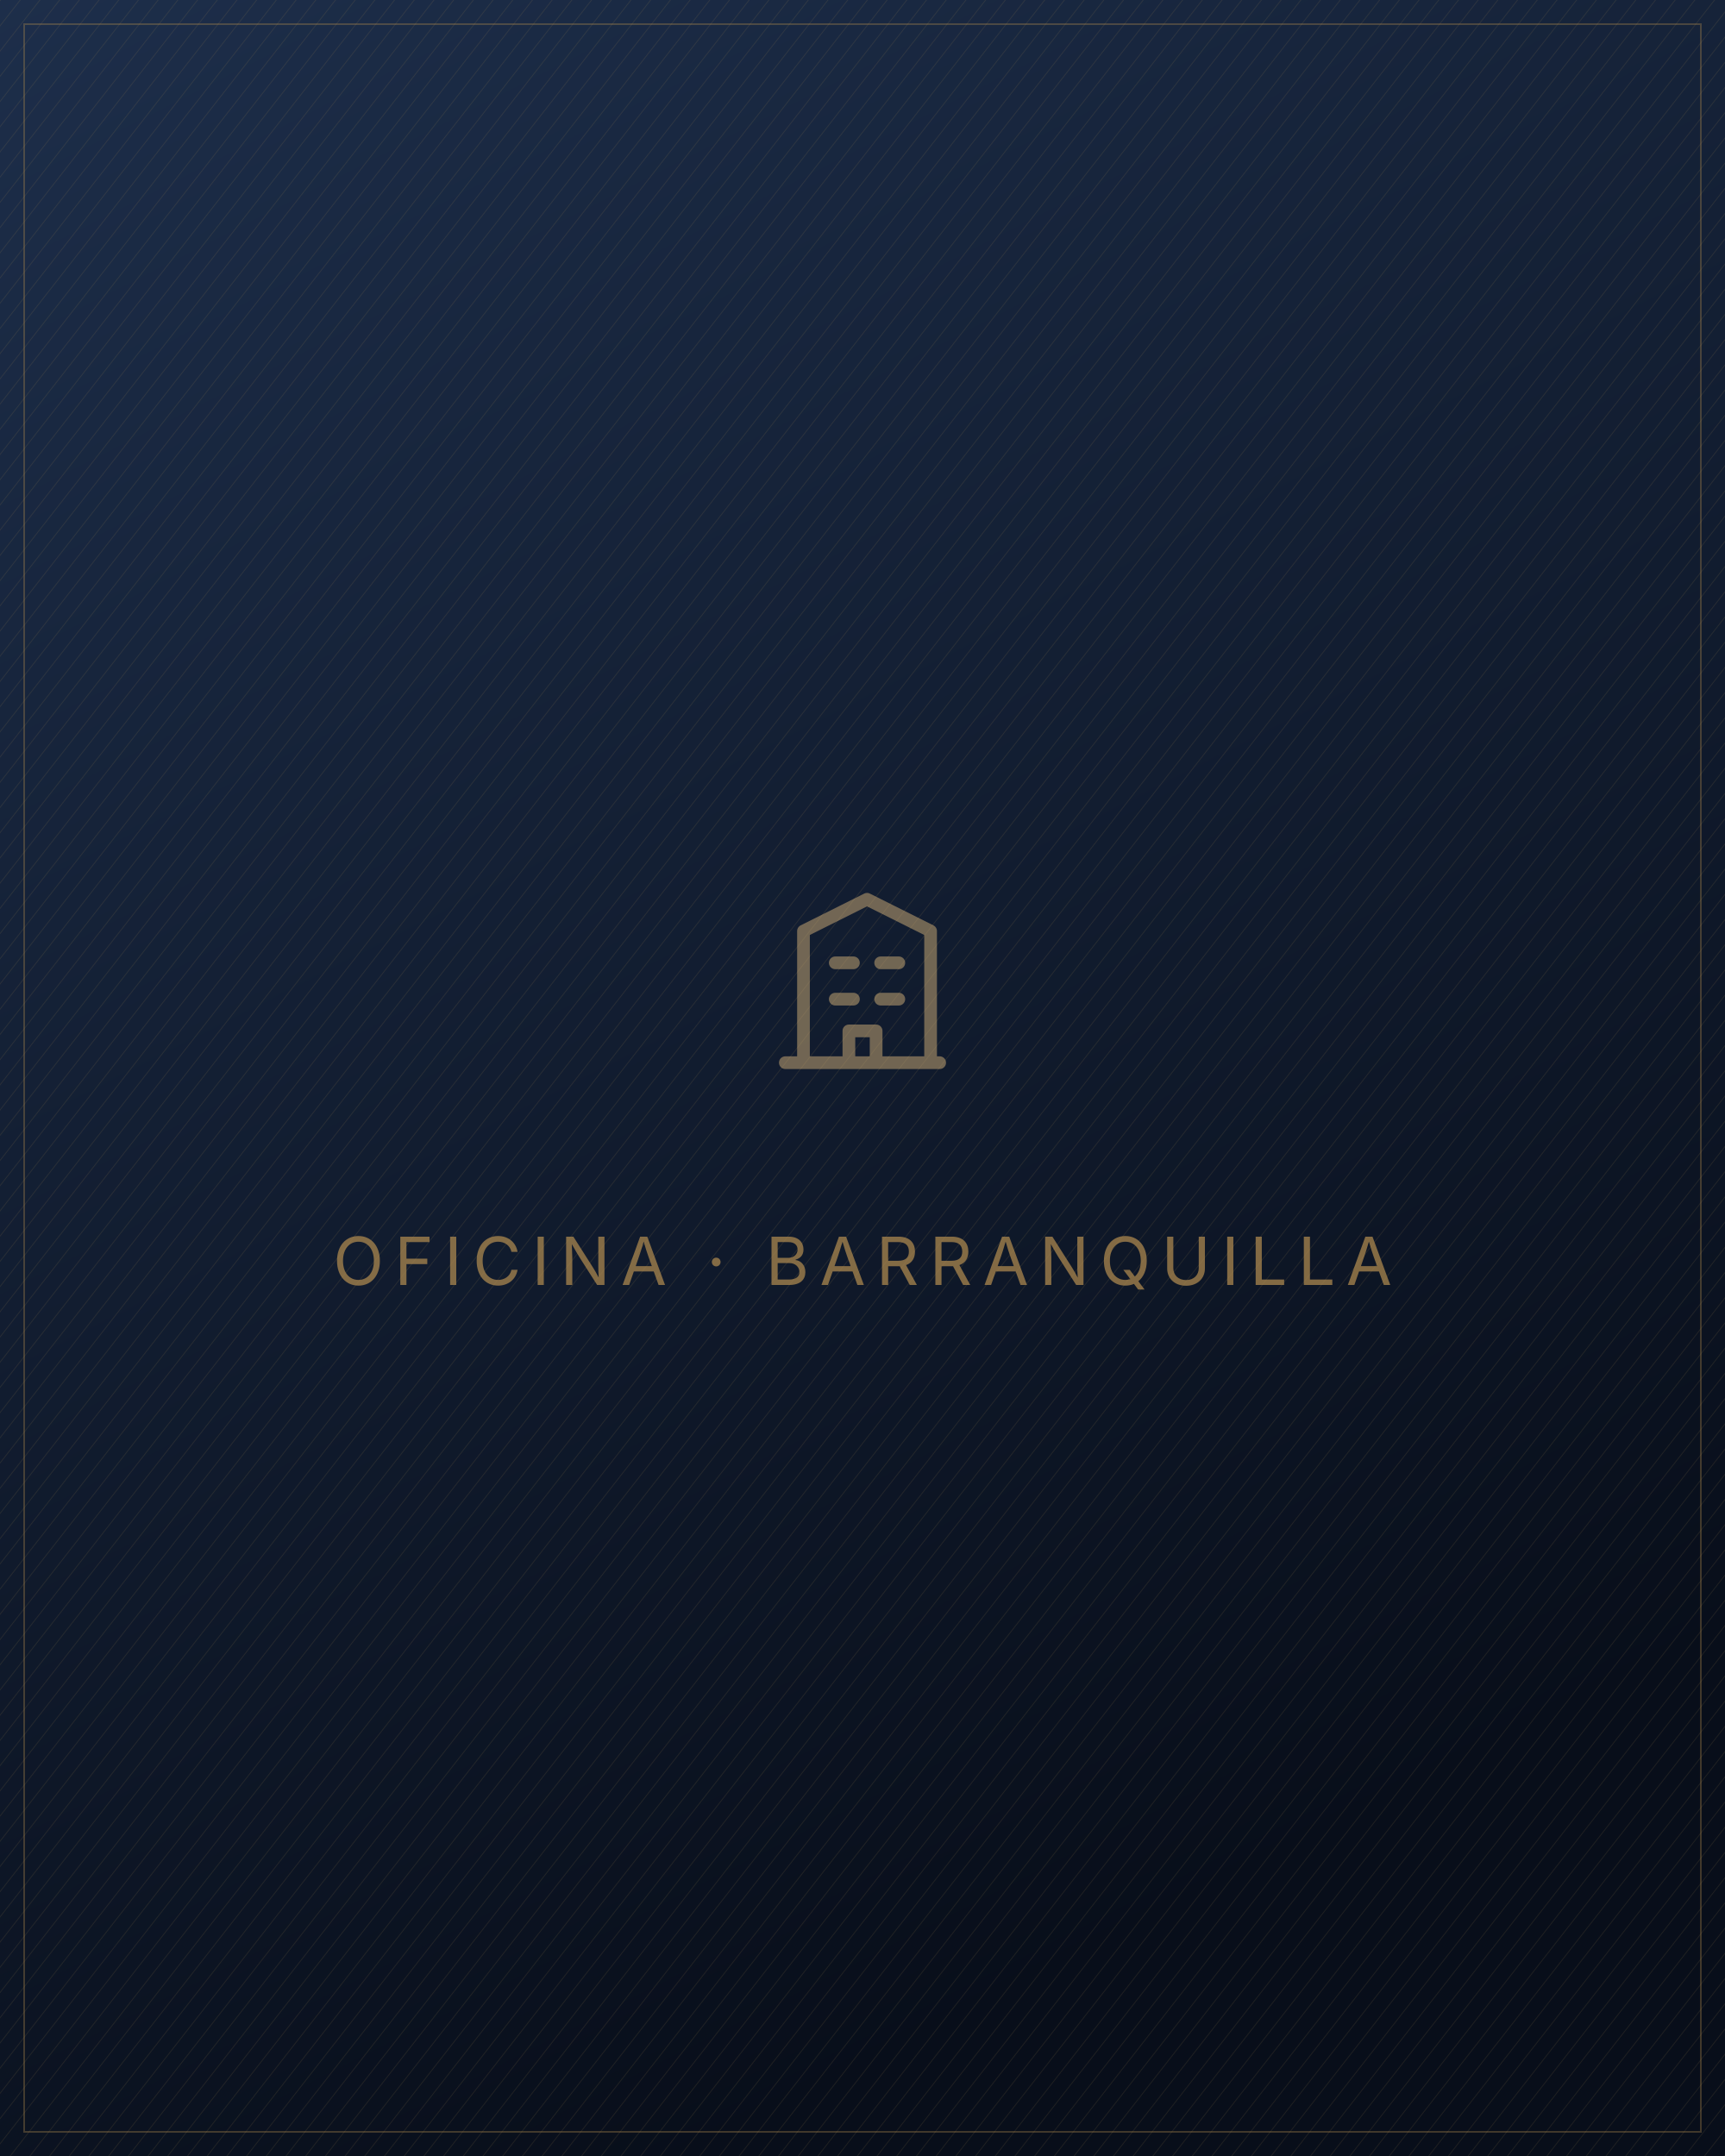
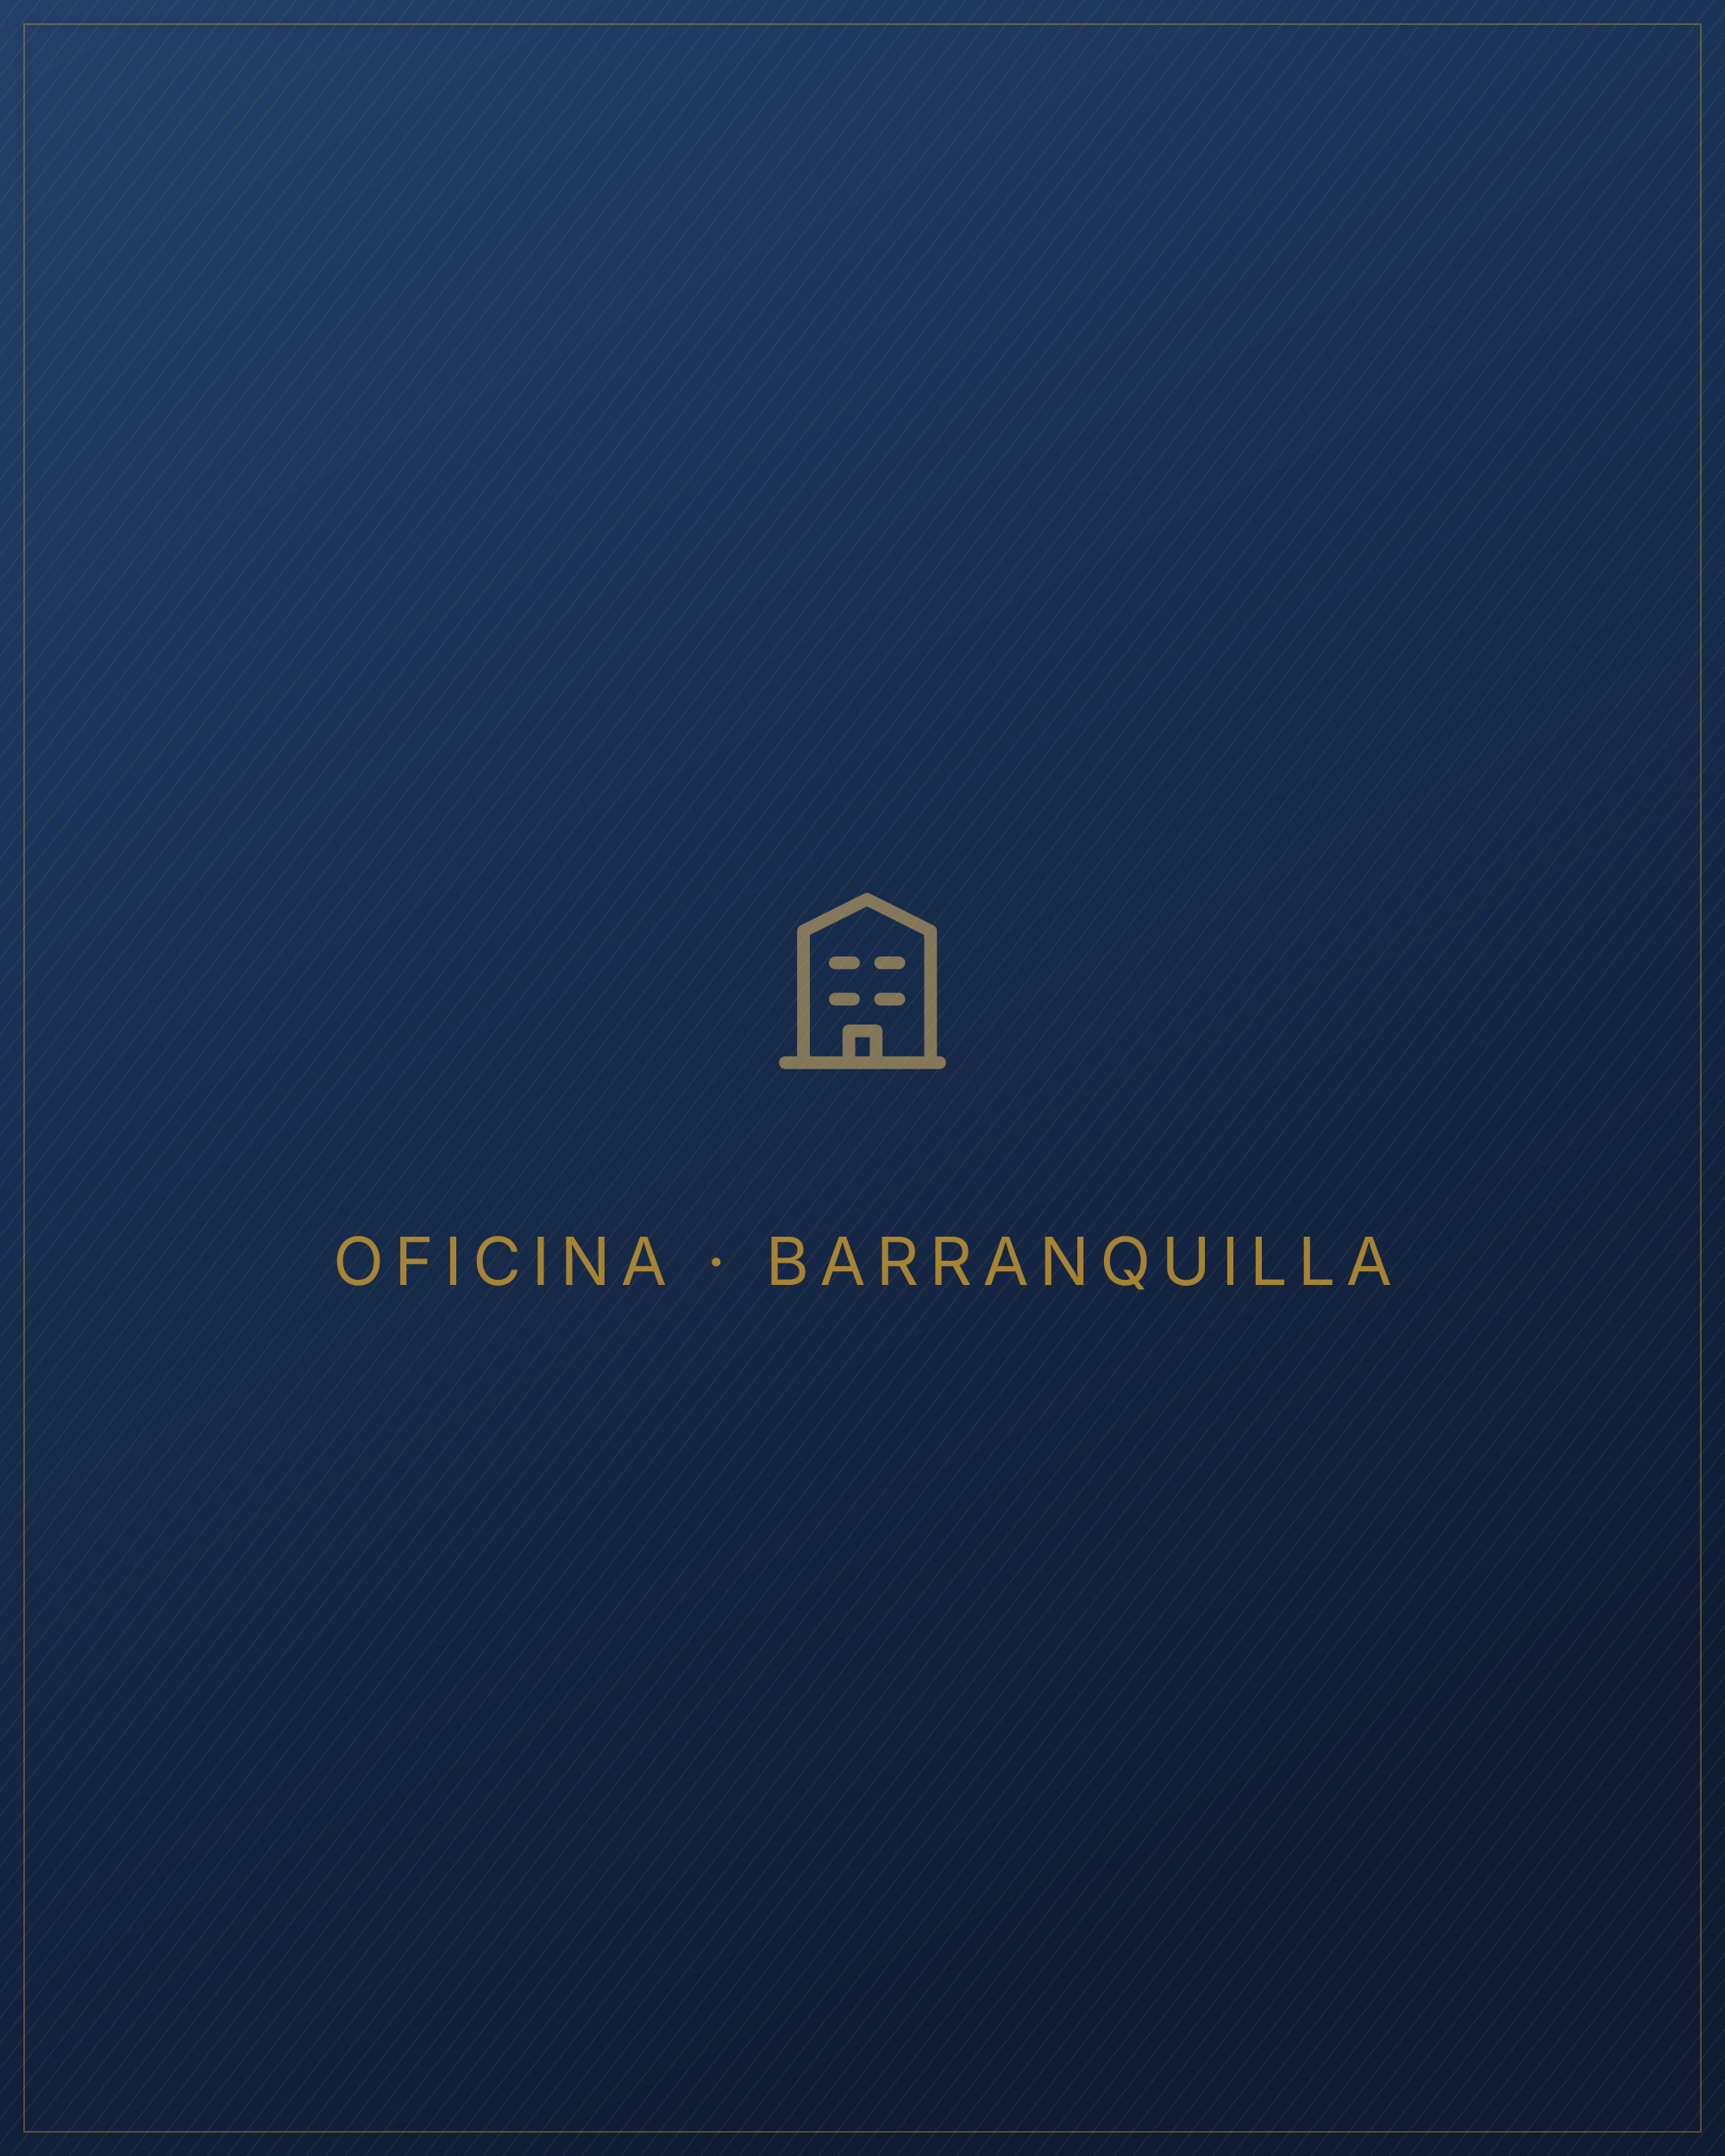
<svg xmlns="http://www.w3.org/2000/svg" viewBox="0 0 1000 1250" width="1000" height="1250" role="img" aria-label="OFICINA · BARRANQUILLA">
  <defs>
    <linearGradient id="bgf" x1="0" y1="0" x2="0.4" y2="1">
-       <stop offset="0" stop-color="#1D2E4A" />
-       <stop offset="1" stop-color="#080E1A" />
+       <stop offset="0" stop-color="#22406B" />
+       <stop offset="1" stop-color="#0E1B33" />
    </linearGradient>
    <pattern id="htf" width="9" height="9" patternTransform="rotate(38)" patternUnits="userSpaceOnUse">
-       <line x1="0" y1="0" x2="0" y2="9" stroke="#B08B4F" stroke-opacity=".13" stroke-width="1" />
+       <line x1="0" y1="0" x2="0" y2="9" stroke="#E0A72E" stroke-opacity=".13" stroke-width="1" />
    </pattern>
  </defs>
  <rect width="1000" height="1250" fill="url(#bgf)" />
  <rect width="1000" height="1250" fill="url(#htf)" />
-   <rect x="14" y="14" width="972" height="1222" fill="none" stroke="#B08B4F" stroke-opacity=".34" />
-   <g transform="translate(436.8421 505.5921) scale(5.263158)" fill="none" stroke="#D2B078" stroke-opacity=".5" stroke-width="1.4" stroke-linecap="round" stroke-linejoin="round">
+   <rect x="14" y="14" width="972" height="1222" fill="none" stroke="#E0A72E" stroke-opacity=".34" />
+   <g transform="translate(436.8421 505.5921) scale(5.263158)" fill="none" stroke="#F0C46A" stroke-opacity=".5" stroke-width="1.4" stroke-linecap="round" stroke-linejoin="round">
    <path d="M3.5 21h17M5.5 21V6.5l7-3.5 7 3.5V21M9 10h2M14 10h2M9 14h2M14 14h2M10.5 21v-3.5h3V21" />
  </g>
-   <text x="500.0" y="745.0" text-anchor="middle" font-family="Inter, Helvetica, Arial, sans-serif" font-size="38.5" letter-spacing="6.15" fill="#B08B4F" fill-opacity=".72">OFICINA · BARRANQUILLA</text>
+   <text x="500.0" y="745.0" text-anchor="middle" font-family="Inter, Helvetica, Arial, sans-serif" font-size="38.5" letter-spacing="6.15" fill="#E0A72E" fill-opacity=".72">OFICINA · BARRANQUILLA</text>
</svg>
